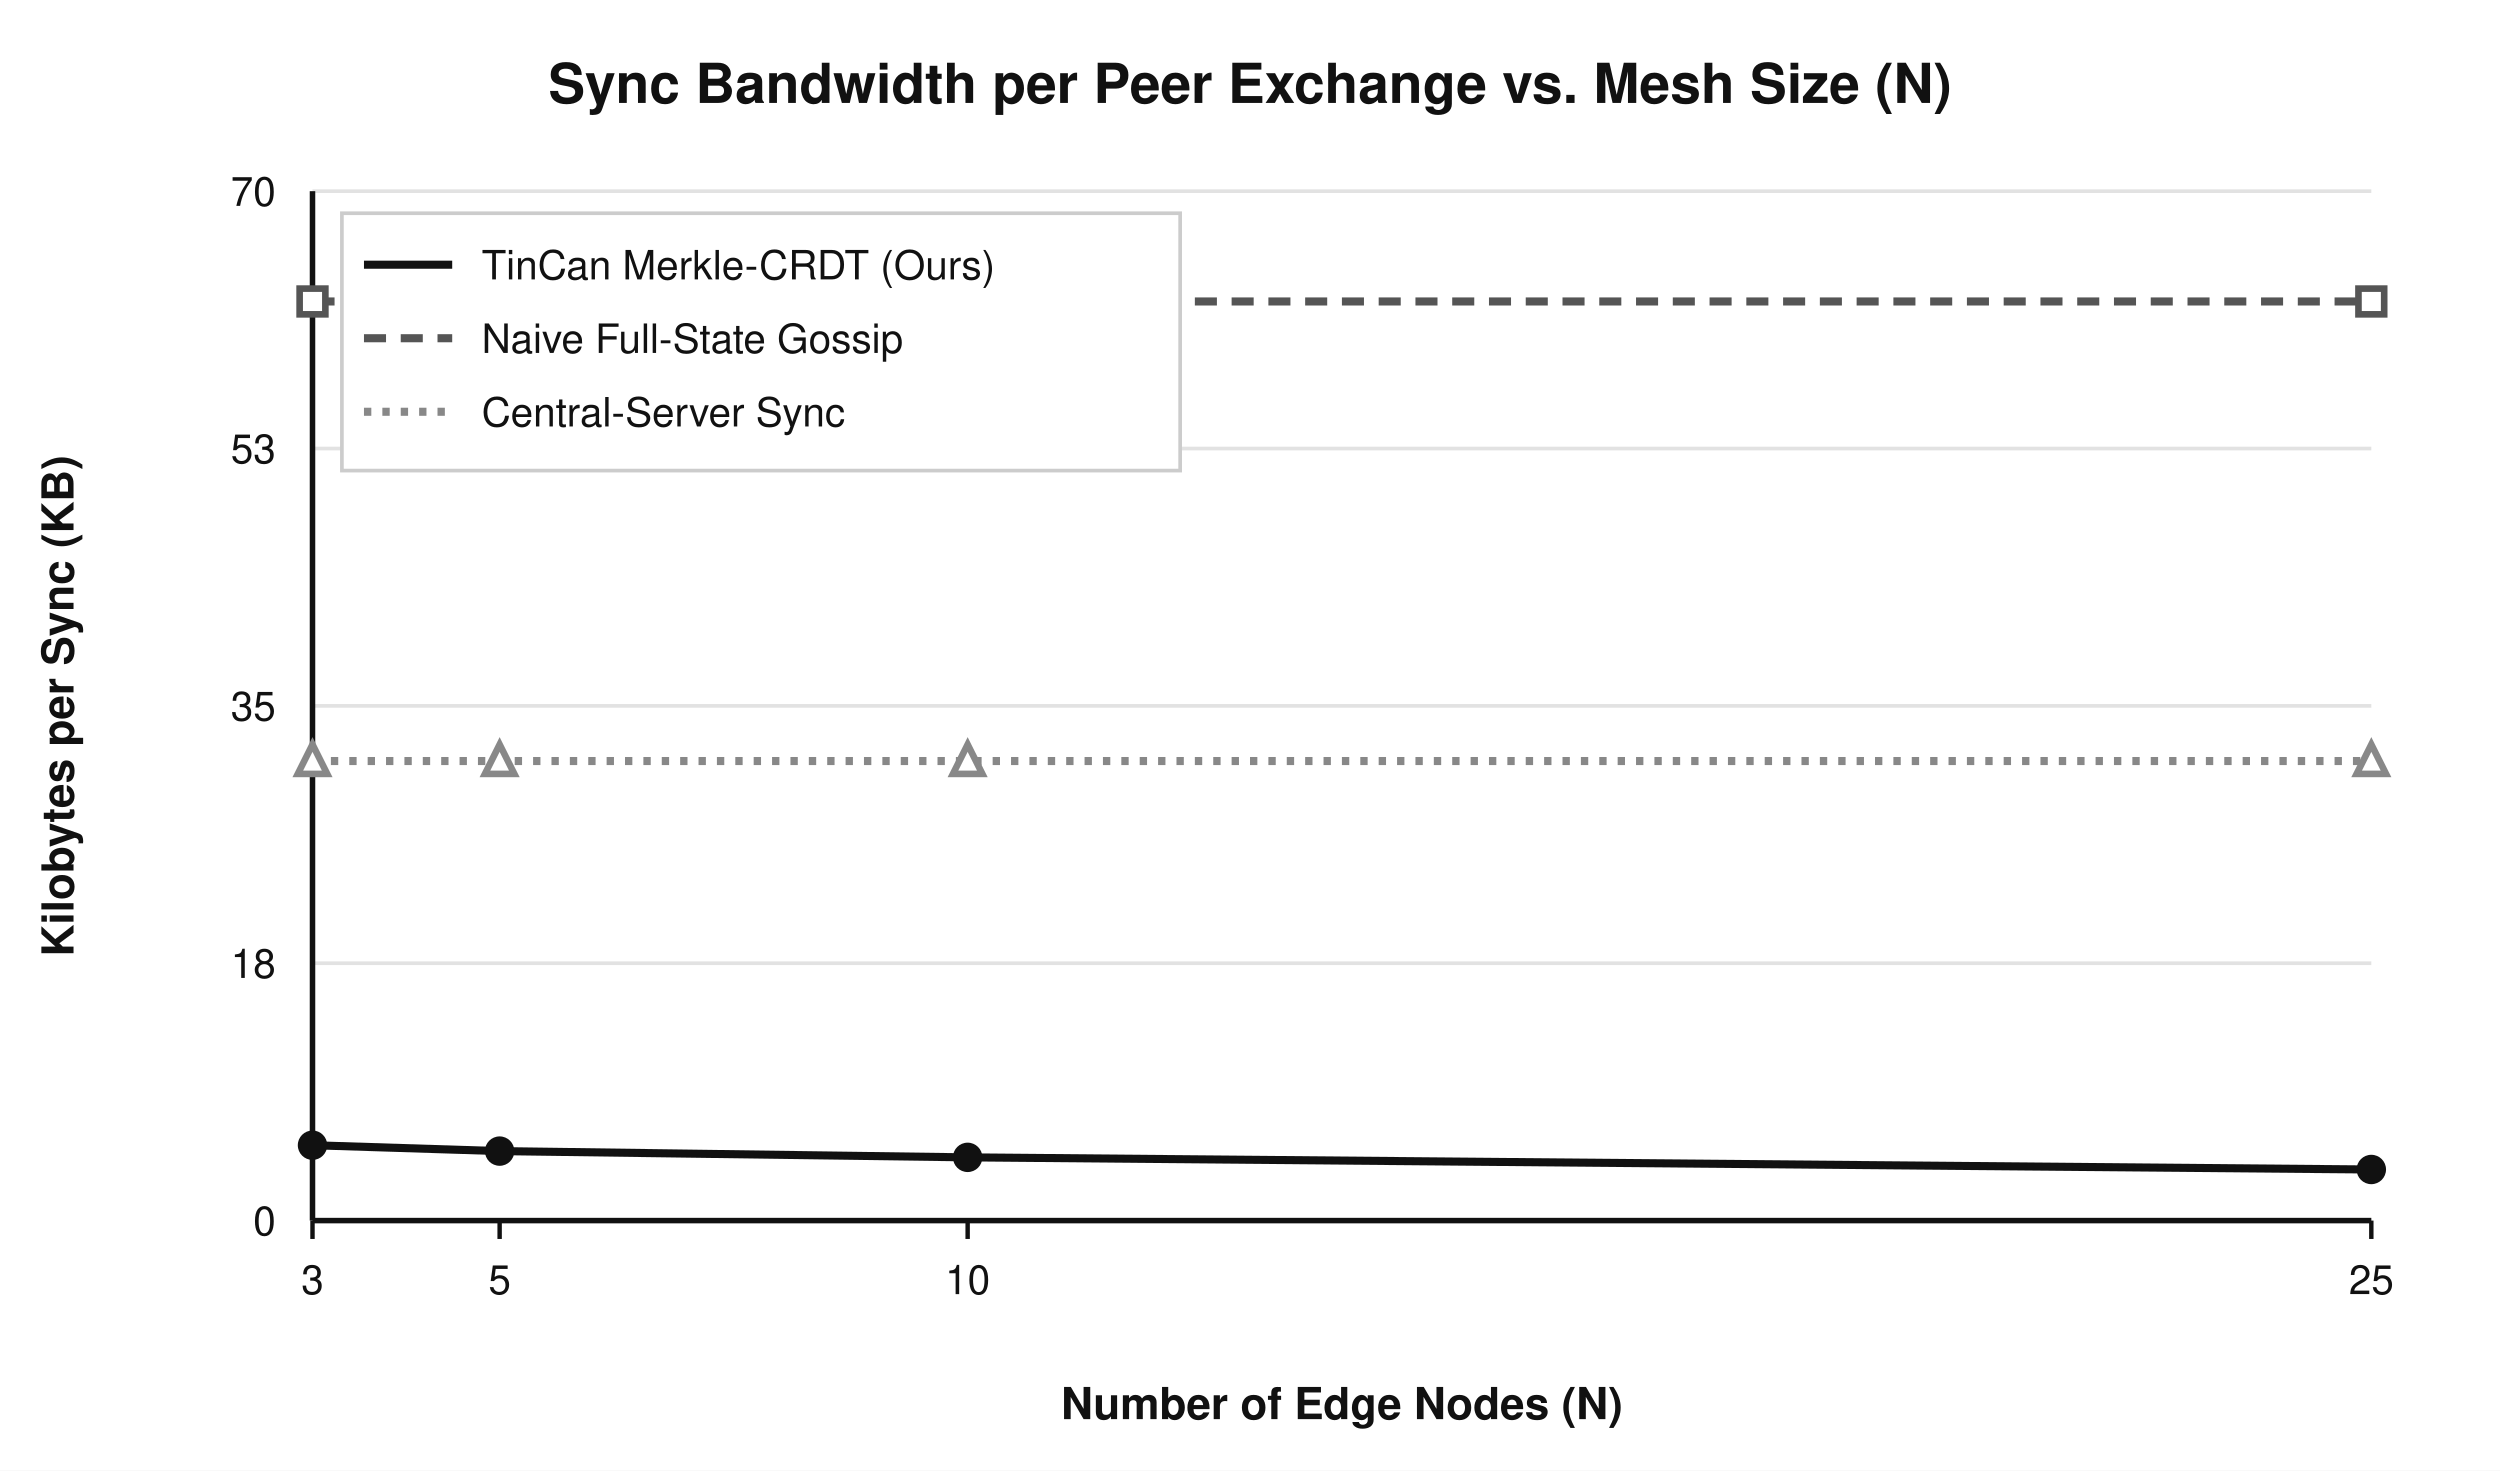
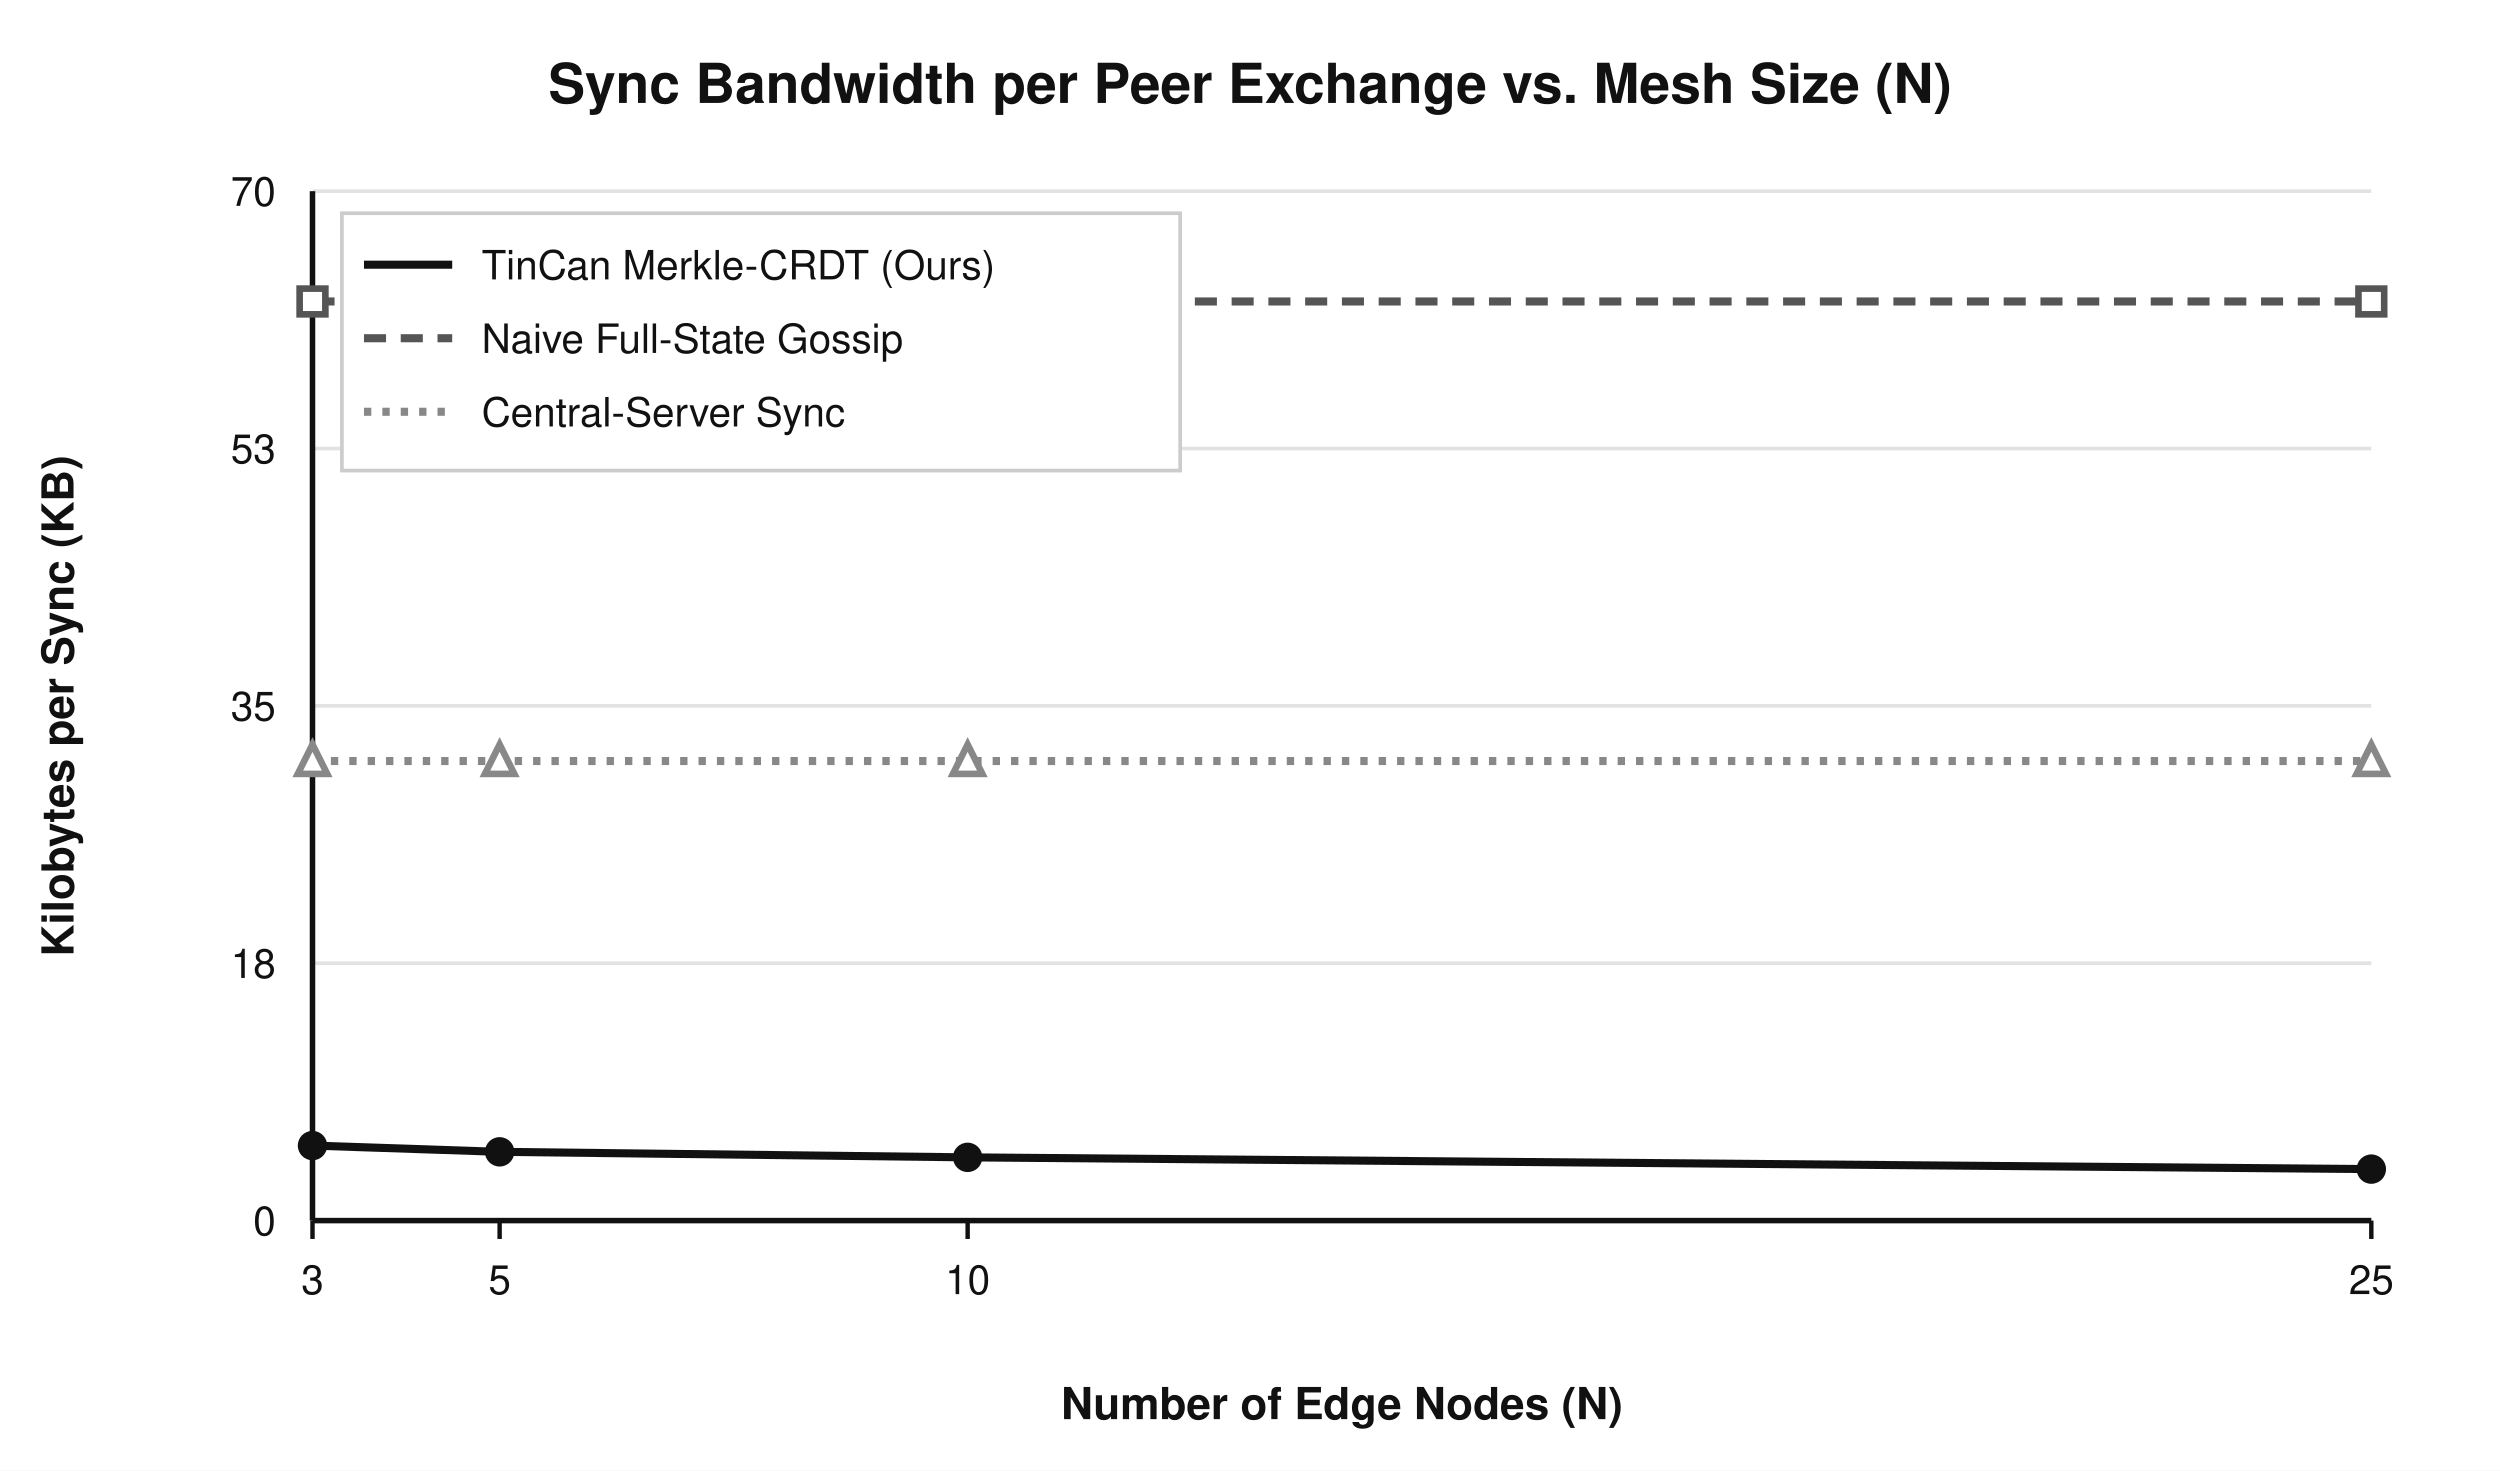
<svg xmlns="http://www.w3.org/2000/svg" width="680" height="400" viewBox="0 0 680 400">
  <rect width="100%" height="100%" fill="#ffffff" />
  <style>text{font-family:Helvetica,Arial,sans-serif;fill:#111111;}</style>
  <text x="340.0" y="28" text-anchor="middle" font-size="15" font-weight="bold">Sync Bandwidth per Peer Exchange vs. Mesh Size (N)</text>
  <line x1="85" y1="332.0" x2="645" y2="332.0" stroke="#e2e2e2" stroke-width="1" />
  <text x="75" y="336.0" text-anchor="end" font-size="11">0</text>
  <line x1="85" y1="262.0" x2="645" y2="262.0" stroke="#e2e2e2" stroke-width="1" />
  <text x="75" y="266.0" text-anchor="end" font-size="11">18</text>
  <line x1="85" y1="192.0" x2="645" y2="192.0" stroke="#e2e2e2" stroke-width="1" />
  <text x="75" y="196.0" text-anchor="end" font-size="11">35</text>
  <line x1="85" y1="122.0" x2="645" y2="122.0" stroke="#e2e2e2" stroke-width="1" />
  <text x="75" y="126.0" text-anchor="end" font-size="11">53</text>
  <line x1="85" y1="52.0" x2="645" y2="52.0" stroke="#e2e2e2" stroke-width="1" />
  <text x="75" y="56.0" text-anchor="end" font-size="11">70</text>
  <line x1="85" y1="52" x2="85" y2="332" stroke="#111111" stroke-width="1.5" />
  <line x1="85" y1="332" x2="645" y2="332" stroke="#111111" stroke-width="1.5" />
  <line x1="85.0" y1="332" x2="85.0" y2="337" stroke="#111111" stroke-width="1.2" />
  <text x="85.0" y="352" text-anchor="middle" font-size="11">3</text>
  <line x1="135.9" y1="332" x2="135.9" y2="337" stroke="#111111" stroke-width="1.2" />
  <text x="135.9" y="352" text-anchor="middle" font-size="11">5</text>
  <line x1="263.2" y1="332" x2="263.2" y2="337" stroke="#111111" stroke-width="1.2" />
  <text x="263.2" y="352" text-anchor="middle" font-size="11">10</text>
  <line x1="645.0" y1="332" x2="645.0" y2="337" stroke="#111111" stroke-width="1.2" />
  <text x="645.0" y="352" text-anchor="middle" font-size="11">25</text>
  <text x="365.0" y="386" text-anchor="middle" font-size="12" font-weight="bold">Number of Edge Nodes (N)</text>
  <text x="20" y="192.0" text-anchor="middle" font-size="12" font-weight="bold" transform="rotate(-90 20 192.0)">Kilobytes per Sync (KB)</text>
-   <polyline fill="none" stroke="#111111" stroke-width="2.2" points="85.0,311.5 135.9,313.1 263.2,314.8 645.0,318.1" />
-   <circle cx="85.0" cy="311.5" r="4" fill="#111111" />
-   <circle cx="135.9" cy="313.1" r="4" fill="#111111" />
+   <polyline fill="none" stroke="#111111" stroke-width="2.2" points="85.0,311.6 135.9,313.3 263.2,314.8 645.0,318.0" />
+   <circle cx="85.0" cy="311.6" r="4" fill="#111111" />
+   <circle cx="135.9" cy="313.3" r="4" fill="#111111" />
  <circle cx="263.2" cy="314.8" r="4" fill="#111111" />
-   <circle cx="645.0" cy="318.1" r="4" fill="#111111" />
+   <circle cx="645.0" cy="318.0" r="4" fill="#111111" />
  <polyline fill="none" stroke="#555555" stroke-width="2.2" stroke-dasharray="6,4" points="85.0,82.0 135.9,82.0 263.2,82.0 645.0,82.0" />
  <rect x="81.5" y="78.5" width="7" height="7" fill="#ffffff" stroke="#555555" stroke-width="1.8" />
  <rect x="132.4" y="78.5" width="7" height="7" fill="#ffffff" stroke="#555555" stroke-width="1.8" />
  <rect x="259.7" y="78.5" width="7" height="7" fill="#ffffff" stroke="#555555" stroke-width="1.8" />
  <rect x="641.5" y="78.5" width="7" height="7" fill="#ffffff" stroke="#555555" stroke-width="1.8" />
  <polyline fill="none" stroke="#888888" stroke-width="2.2" stroke-dasharray="2,3" points="85.0,207.0 135.9,207.0 263.2,207.0 645.0,207.0" />
  <polygon points="85.0,202.5 81.0,210.5 89.0,210.5" fill="#ffffff" stroke="#888888" stroke-width="1.8" />
  <polygon points="135.9,202.5 131.9,210.5 139.9,210.5" fill="#ffffff" stroke="#888888" stroke-width="1.8" />
  <polygon points="263.2,202.5 259.2,210.5 267.2,210.5" fill="#ffffff" stroke="#888888" stroke-width="1.8" />
  <polygon points="645.0,202.5 641.0,210.5 649.0,210.5" fill="#ffffff" stroke="#888888" stroke-width="1.8" />
  <rect x="93" y="58" width="228" height="70" fill="#ffffff" stroke="#cccccc" stroke-width="1" />
  <line x1="99" y1="72" x2="123" y2="72" stroke="#111111" stroke-width="2.2" />
  <text x="131" y="76" font-size="11">TinCan Merkle-CRDT (Ours)</text>
  <line x1="99" y1="92" x2="123" y2="92" stroke="#555555" stroke-width="2.2" stroke-dasharray="6,4" />
  <text x="131" y="96" font-size="11">Naive Full-State Gossip</text>
  <line x1="99" y1="112" x2="123" y2="112" stroke="#888888" stroke-width="2.2" stroke-dasharray="2,3" />
  <text x="131" y="116" font-size="11">Central-Server Sync</text>
</svg>
